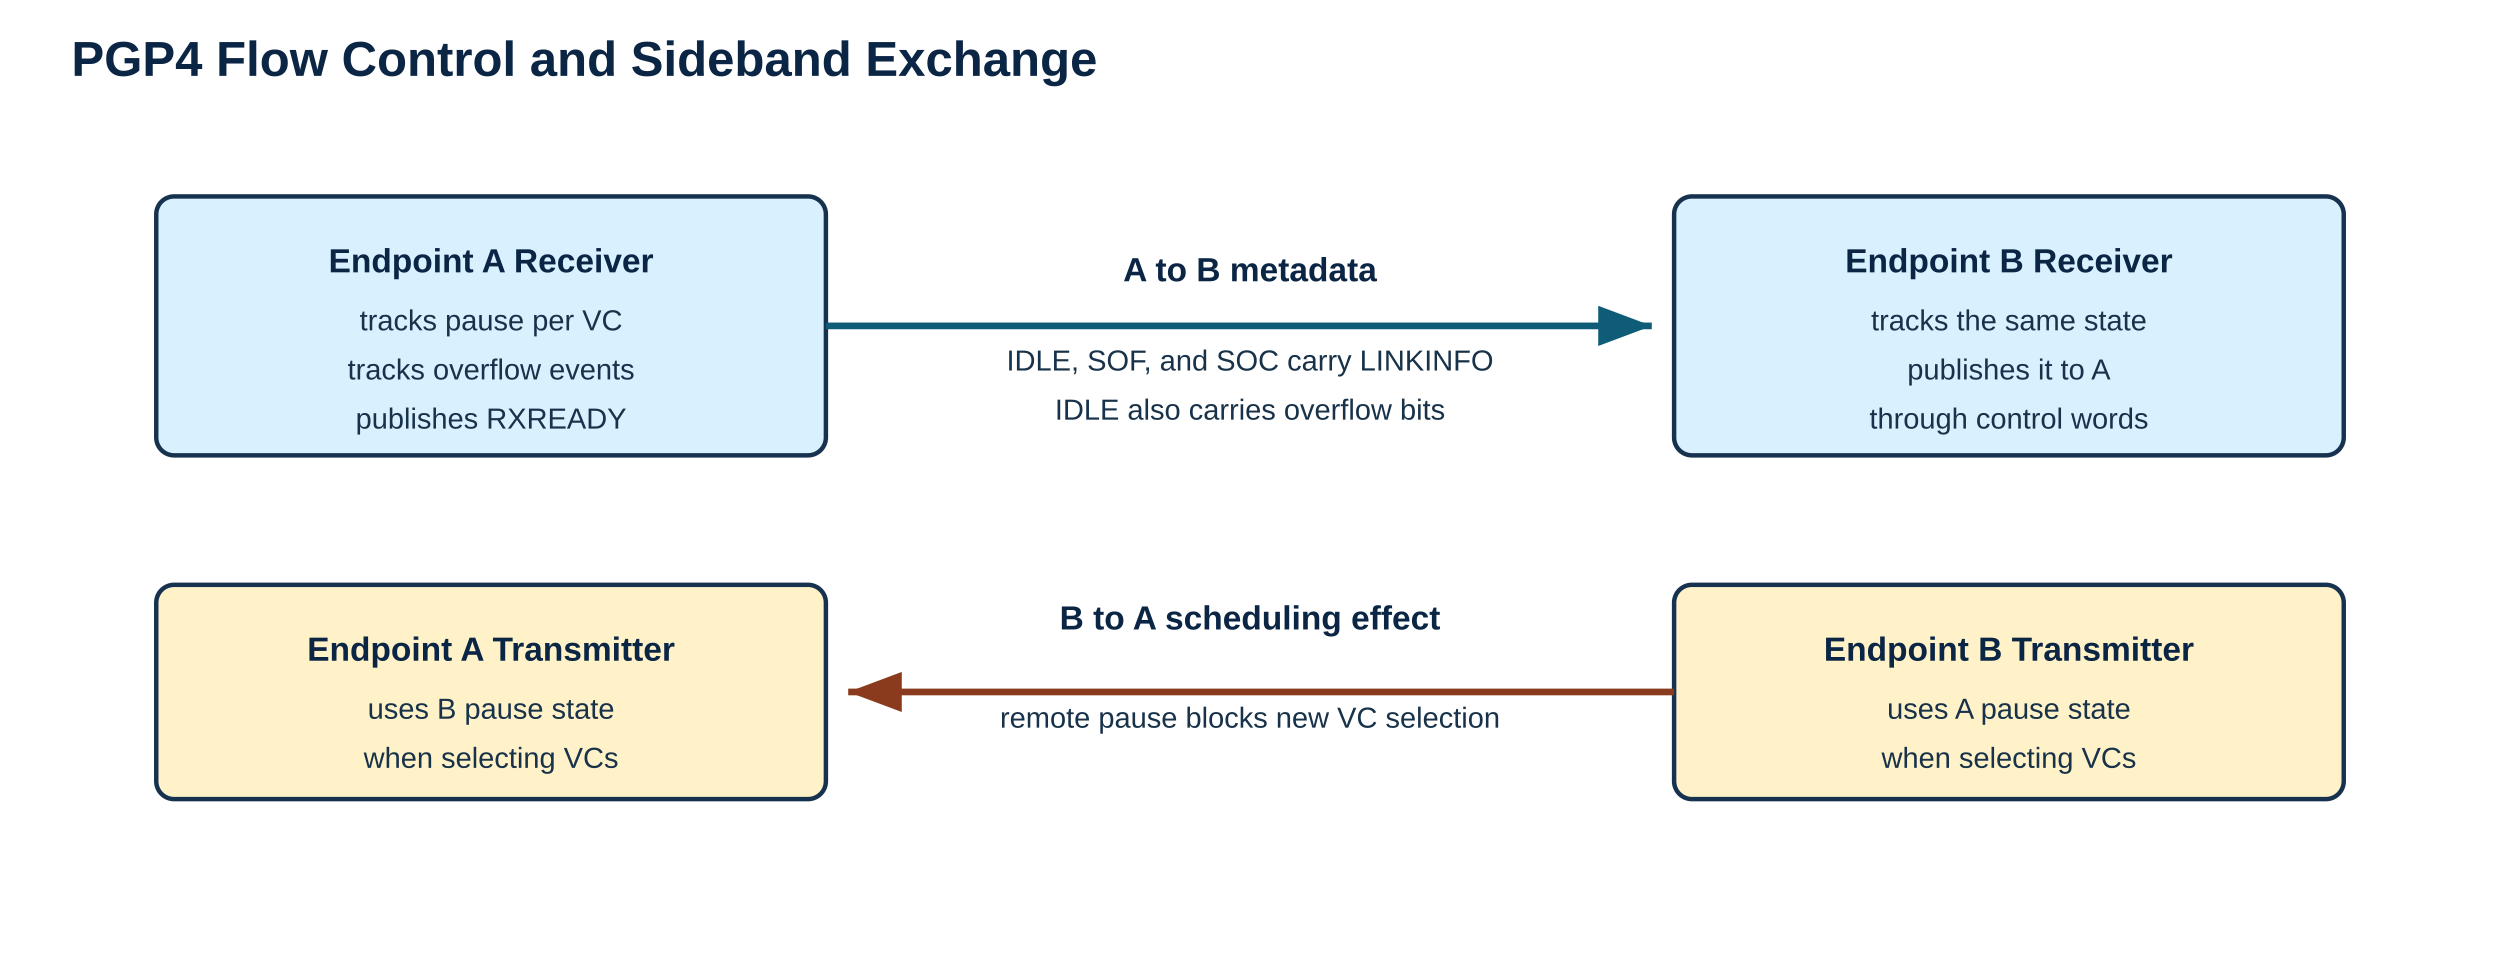
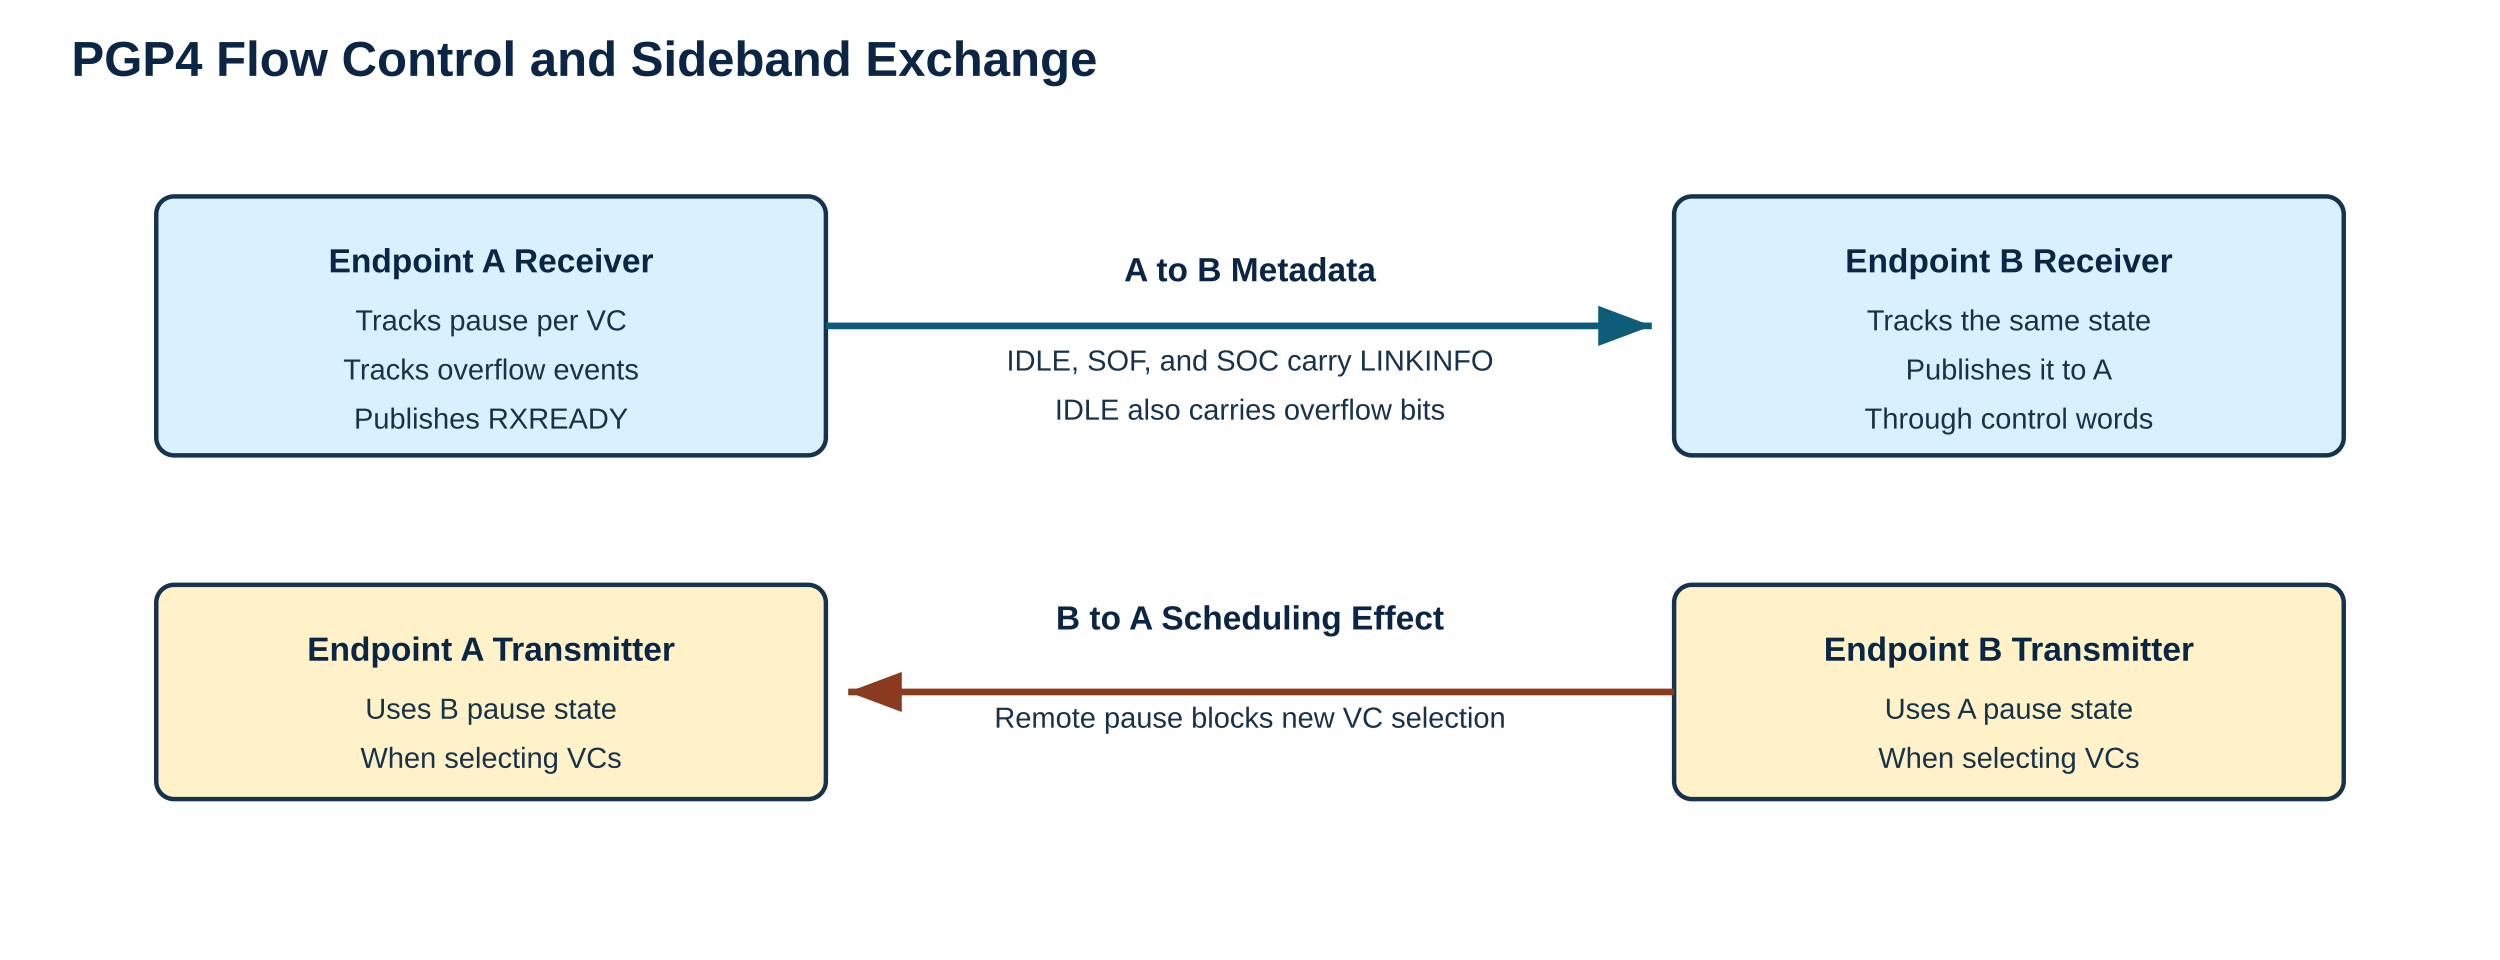
<svg xmlns="http://www.w3.org/2000/svg" width="1120" height="430" viewBox="0 0 1120 430">
  <style>
    .title { font: 700 22px Arial, sans-serif; fill: #0b2545; }
    .label { font: 600 15px Arial, sans-serif; fill: #0b2545; }
    .text { font: 13px Arial, sans-serif; fill: #18324a; }
    .box { stroke: #16324f; stroke-width: 2; rx: 8; ry: 8; }
    .arrowA { stroke: #0f5c78; stroke-width: 3; fill: none; marker-end: url(#arrowA); }
    .arrowB { stroke: #8a3a1d; stroke-width: 3; fill: none; marker-end: url(#arrowB); }
  </style>
  <defs>
    <marker id="arrowA" markerWidth="10" markerHeight="10" refX="8" refY="3" orient="auto">
      <path d="M0,0 L8,3 L0,6 Z" fill="#0f5c78" />
    </marker>
    <marker id="arrowB" markerWidth="10" markerHeight="10" refX="8" refY="3" orient="auto">
      <path d="M0,0 L8,3 L0,6 Z" fill="#8a3a1d" />
    </marker>
  </defs>
  <text x="32" y="34" class="title">PGP4 Flow Control and Sideband Exchange</text>
  <rect x="70" y="88" width="300" height="116" class="box" fill="#d9f0ff" />
  <text x="220" y="122" text-anchor="middle" class="label">Endpoint A Receiver</text>
-   <text x="220" y="148" text-anchor="middle" class="text">tracks pause per VC</text>
-   <text x="220" y="170" text-anchor="middle" class="text">tracks overflow events</text>
-   <text x="220" y="192" text-anchor="middle" class="text">publishes RXREADY</text>
+   <text x="220" y="148" text-anchor="middle" class="text">Tracks pause per VC</text>
+   <text x="220" y="170" text-anchor="middle" class="text">Tracks overflow events</text>
+   <text x="220" y="192" text-anchor="middle" class="text">Publishes RXREADY</text>
  <rect x="750" y="88" width="300" height="116" class="box" fill="#d9f0ff" />
  <text x="900" y="122" text-anchor="middle" class="label">Endpoint B Receiver</text>
-   <text x="900" y="148" text-anchor="middle" class="text">tracks the same state</text>
-   <text x="900" y="170" text-anchor="middle" class="text">publishes it to A</text>
-   <text x="900" y="192" text-anchor="middle" class="text">through control words</text>
+   <text x="900" y="148" text-anchor="middle" class="text">Tracks the same state</text>
+   <text x="900" y="170" text-anchor="middle" class="text">Publishes it to A</text>
+   <text x="900" y="192" text-anchor="middle" class="text">Through control words</text>
  <rect x="70" y="262" width="300" height="96" class="box" fill="#fff2c8" />
  <text x="220" y="296" text-anchor="middle" class="label">Endpoint A Transmitter</text>
-   <text x="220" y="322" text-anchor="middle" class="text">uses B pause state</text>
-   <text x="220" y="344" text-anchor="middle" class="text">when selecting VCs</text>
+   <text x="220" y="322" text-anchor="middle" class="text">Uses B pause state</text>
+   <text x="220" y="344" text-anchor="middle" class="text">When selecting VCs</text>
  <rect x="750" y="262" width="300" height="96" class="box" fill="#fff2c8" />
  <text x="900" y="296" text-anchor="middle" class="label">Endpoint B Transmitter</text>
-   <text x="900" y="322" text-anchor="middle" class="text">uses A pause state</text>
-   <text x="900" y="344" text-anchor="middle" class="text">when selecting VCs</text>
+   <text x="900" y="322" text-anchor="middle" class="text">Uses A pause state</text>
+   <text x="900" y="344" text-anchor="middle" class="text">When selecting VCs</text>
  <path d="M370 146 L740 146" class="arrowA" />
  <path d="M750 310 L380 310" class="arrowB" />
-   <text x="560" y="126" text-anchor="middle" class="label" fill="#0f5c78">A to B metadata</text>
+   <text x="560" y="126" text-anchor="middle" class="label" fill="#0f5c78">A to B Metadata</text>
  <text x="560" y="166" text-anchor="middle" class="text">IDLE, SOF, and SOC carry LINKINFO</text>
  <text x="560" y="188" text-anchor="middle" class="text">IDLE also carries overflow bits</text>
-   <text x="560" y="282" text-anchor="middle" class="label" fill="#8a3a1d">B to A scheduling effect</text>
-   <text x="560" y="326" text-anchor="middle" class="text">remote pause blocks new VC selection</text>
+   <text x="560" y="282" text-anchor="middle" class="label" fill="#8a3a1d">B to A Scheduling Effect</text>
+   <text x="560" y="326" text-anchor="middle" class="text">Remote pause blocks new VC selection</text>
</svg>
